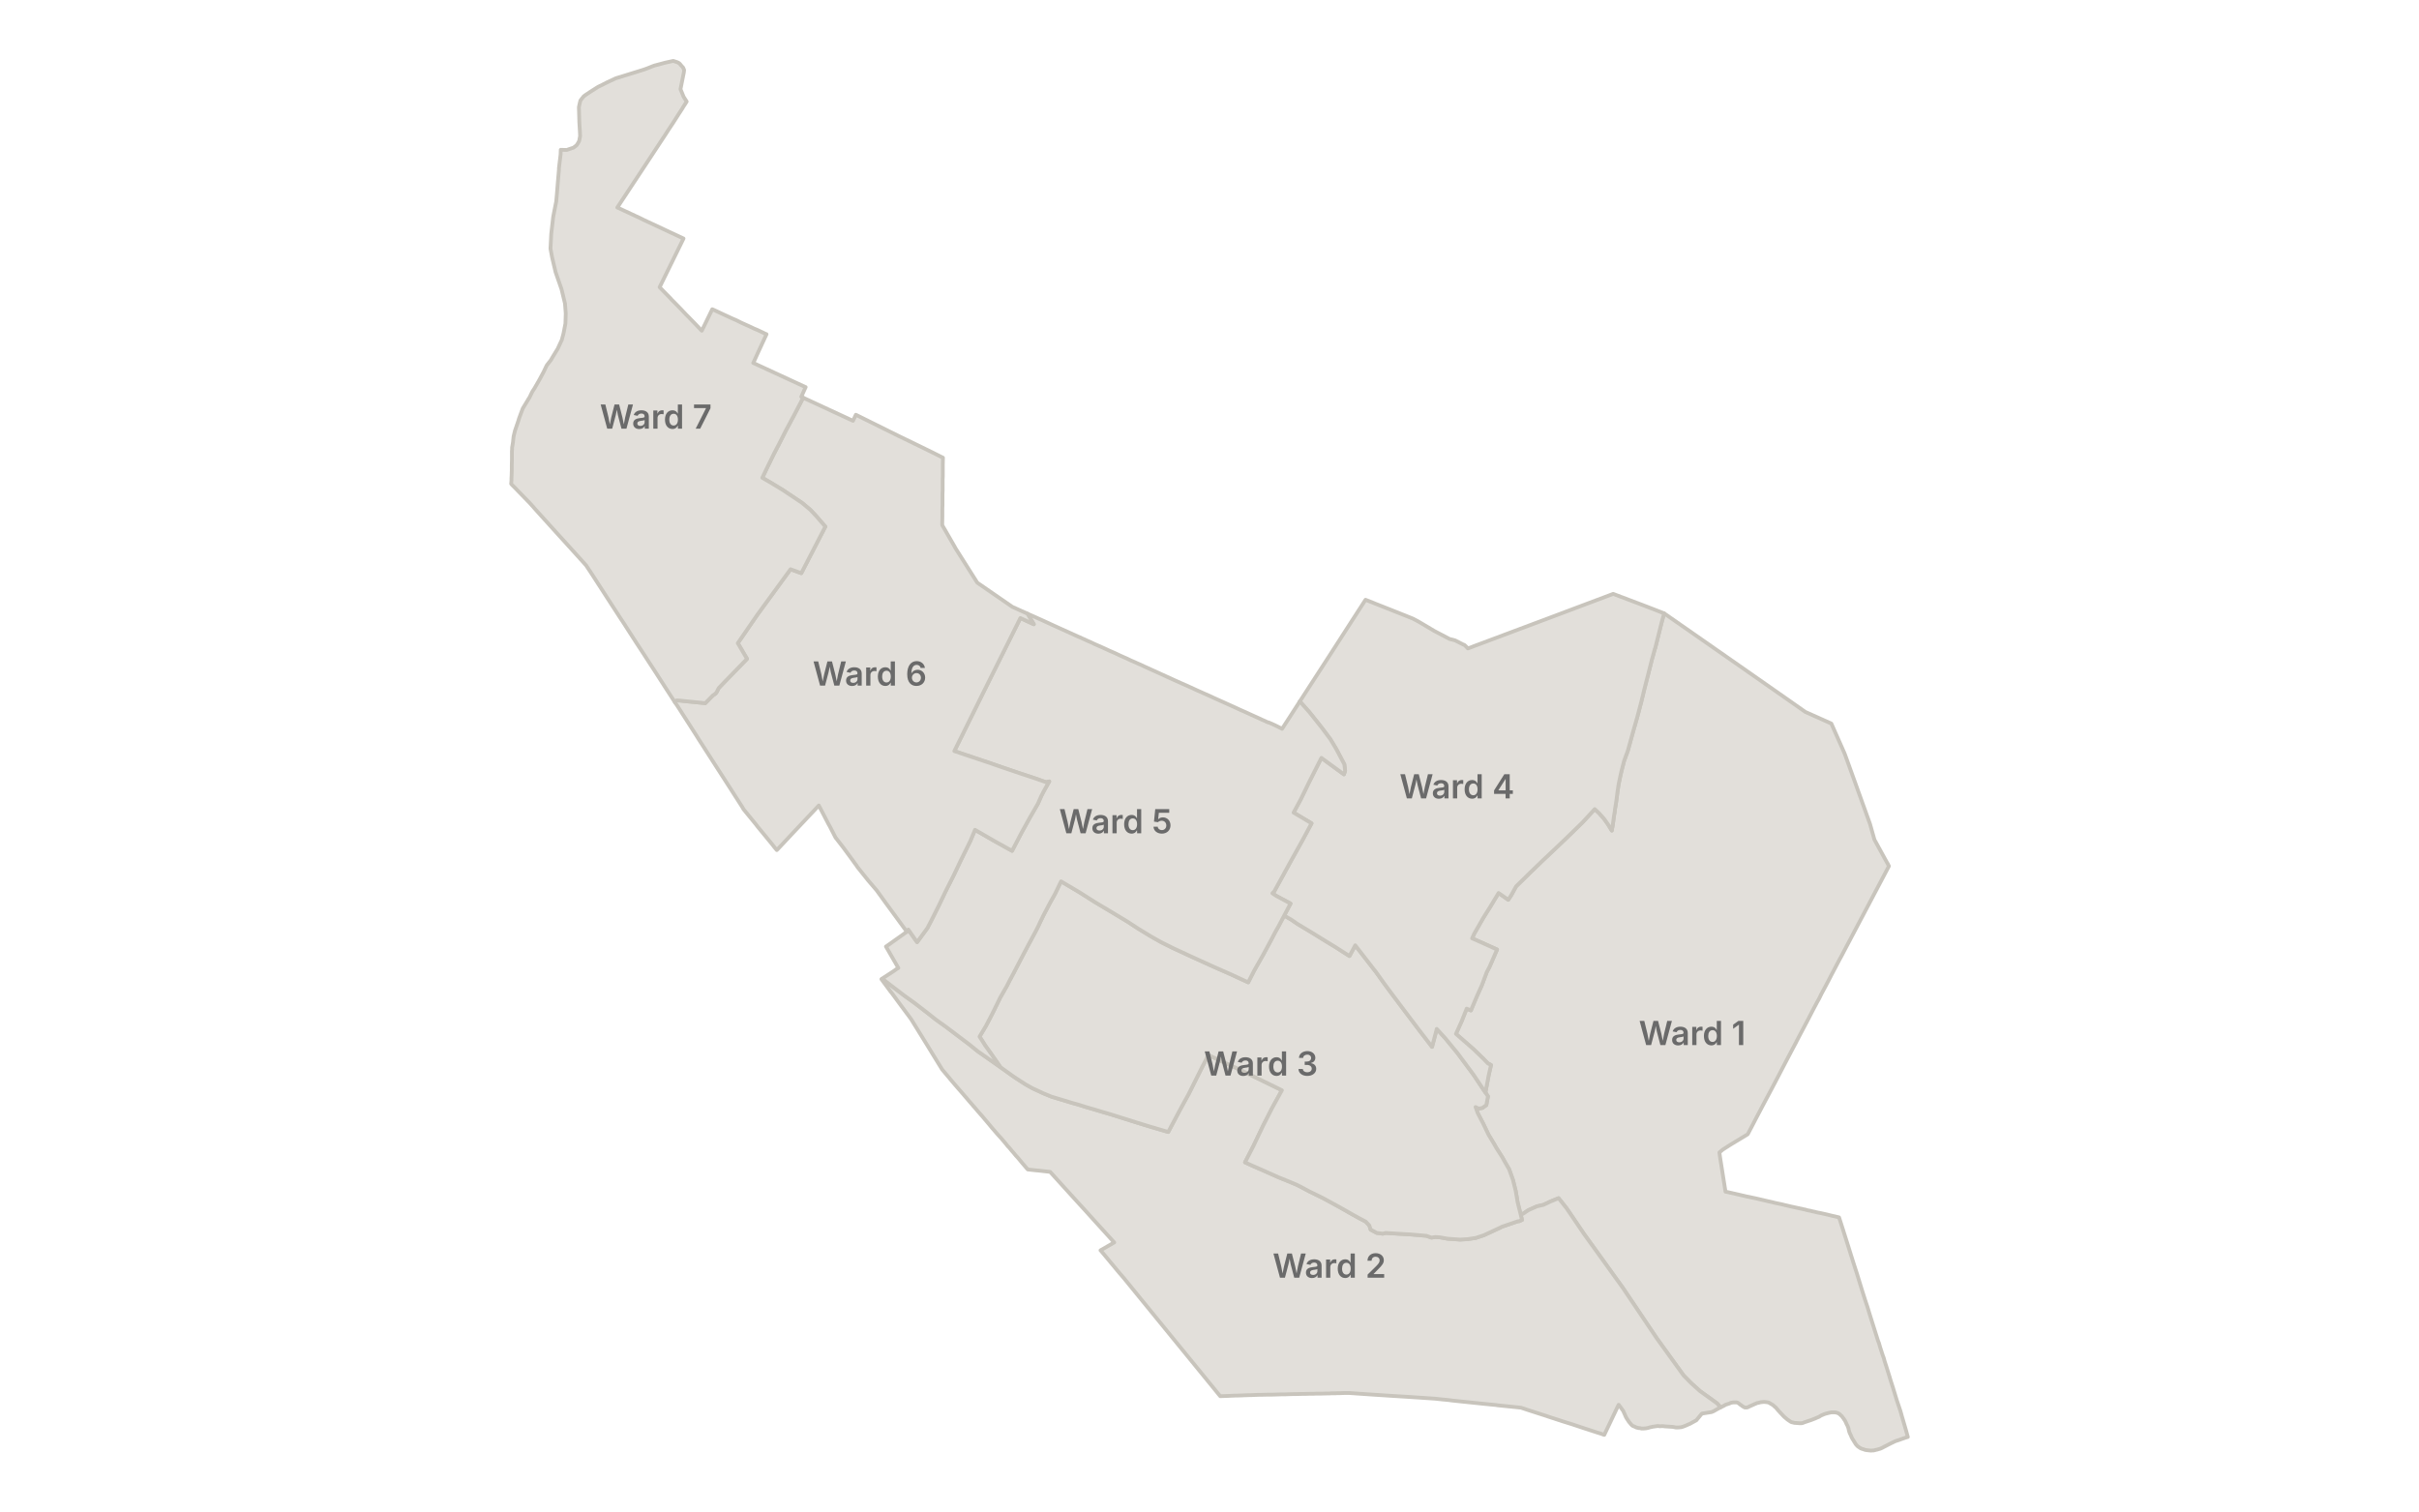
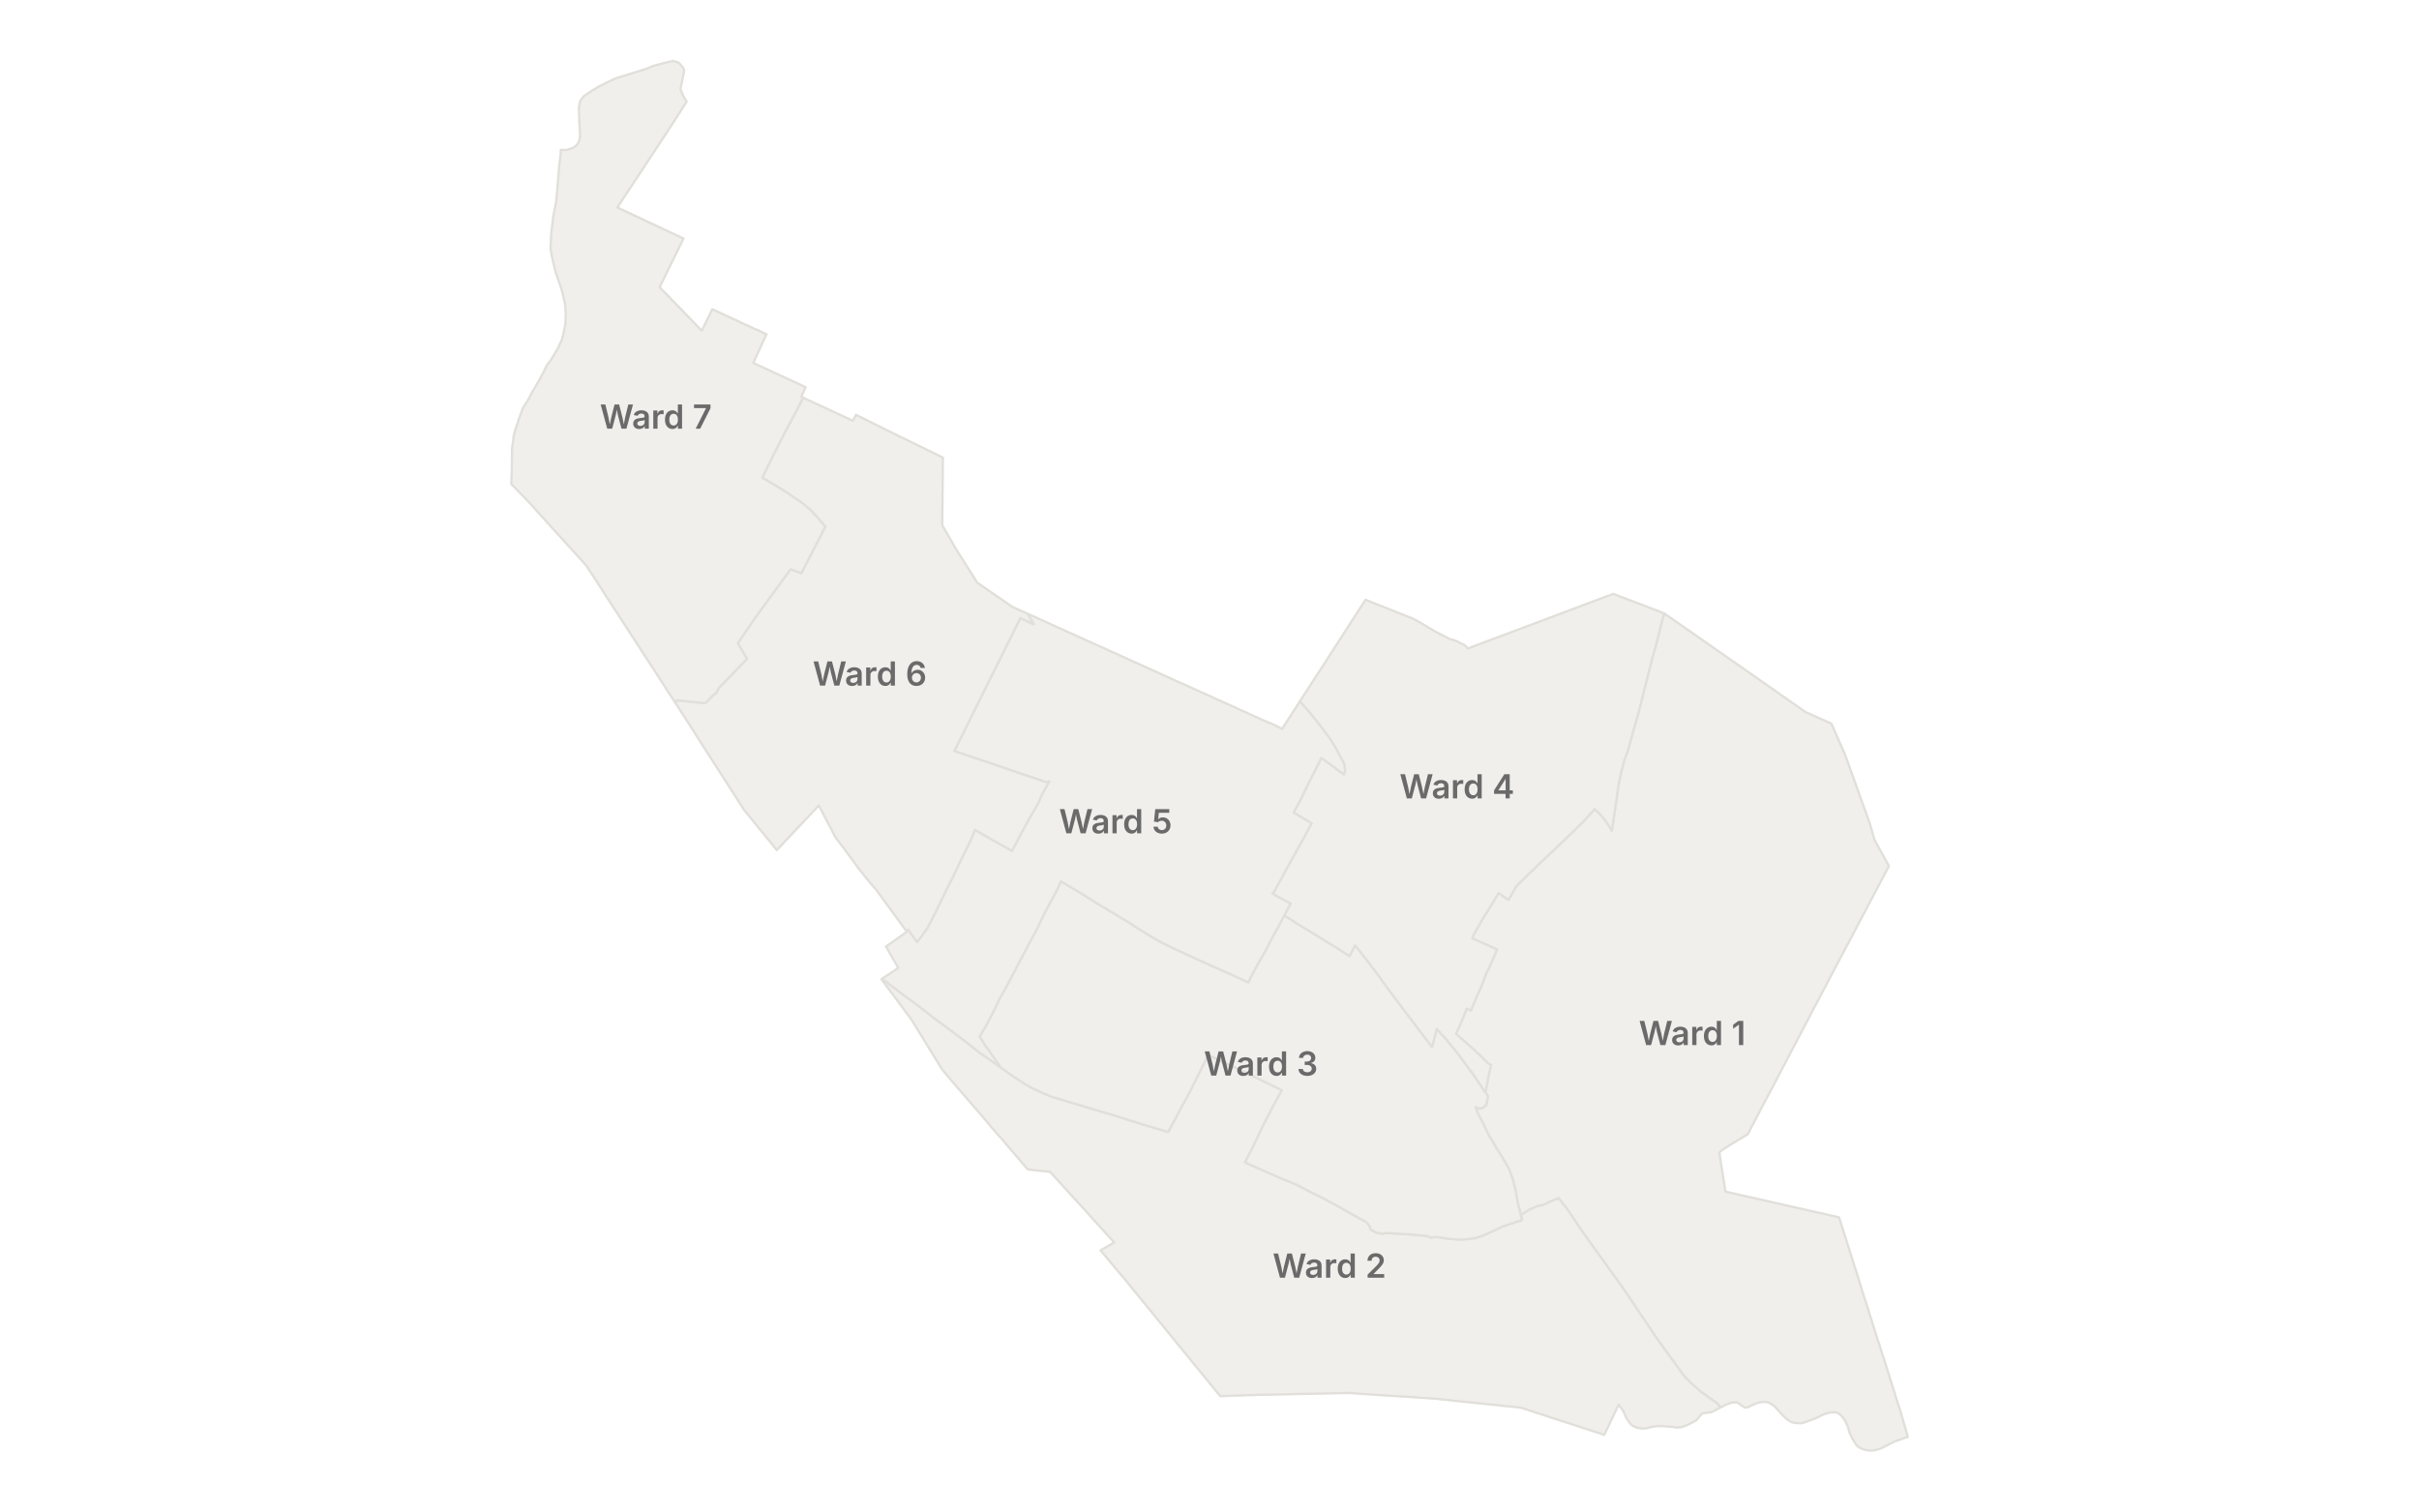
<svg xmlns="http://www.w3.org/2000/svg" viewBox="0 0 1600 1000" preserveAspectRatio="xMidYMid meet" aria-hidden="true">
-   <g fill="#d5d2cb" stroke="#b0ab9f" stroke-width="2.5" stroke-linejoin="round" opacity="0.7">
+   <g fill="#e3e1dc" stroke="#c8c4ba" stroke-width="1.5" stroke-linejoin="round" opacity="0.55">
    <polygon points="1236.9,545.2 1239.8,555.5 1248.2,570.8 1248.6,571.4 1248.8,571.9 1249.4,573.0 1237.1,596.3 1236.1,598.2 1217.3,633.8 1217.1,634.1 1216.2,635.8 1212.1,643.6 1211.1,645.5 1209.3,649.0 1207.4,652.6 1206.0,655.2 1204.7,657.6 1203.3,660.5 1202.3,662.3 1201.9,663.0 1199.3,667.9 1196.3,673.7 1194.2,677.7 1190.4,684.9 1188.3,688.9 1188.1,689.4 1186.9,691.6 1186.7,692.0 1185.1,695.0 1180.9,703.0 1174.6,715.1 1170.7,722.5 1167.5,728.5 1167.5,728.5 1160.8,741.2 1160.8,741.2 1160.2,742.4 1156.0,750.4 1144.6,757.3 1139.6,760.5 1137.3,762.4 1137.3,762.5 1137.3,762.7 1137.5,764.1 1137.5,764.2 1137.8,766.3 1141.3,788.4 1142.8,788.7 1149.4,790.2 1155.0,791.5 1161.2,792.8 1168.9,794.6 1171.6,795.2 1174.0,795.8 1178.3,796.7 1180.7,797.3 1181.2,797.4 1185.0,798.3 1186.9,798.7 1187.3,798.8 1187.8,798.9 1189.6,799.3 1189.8,799.3 1190.5,799.5 1191.6,799.7 1192.8,800.0 1193.2,800.1 1193.9,800.2 1195.2,800.6 1196.1,800.8 1197.3,801.0 1198.4,801.3 1199.3,801.5 1200.4,801.7 1201.0,801.9 1202.8,802.3 1203.9,802.5 1204.4,802.6 1208.4,803.5 1211.6,804.3 1213.5,804.7 1216.4,805.4 1217.7,809.4 1221.5,821.4 1222.8,825.5 1224.2,830.0 1225.9,835.4 1228.2,842.5 1230.5,850.0 1231.7,853.9 1233.6,859.9 1234.7,863.2 1235.2,864.7 1236.5,869.0 1242.1,886.8 1242.8,888.6 1243.7,891.7 1244.4,893.8 1244.8,895.1 1245.1,896.0 1245.4,896.9 1245.6,897.4 1246.0,898.5 1246.5,900.4 1247.6,903.8 1249.7,910.5 1250.6,913.5 1252.2,918.5 1254.6,926.4 1257.0,933.5 1258.0,937.1 1260.0,943.9 1260.6,946.0 1261.9,950.7 1261.5,950.8 1260.8,951.0 1259.9,951.3 1257.9,952.0 1256.3,952.6 1253.8,953.4 1252.1,954.2 1248.9,955.8 1247.0,956.8 1246.9,956.8 1245.1,957.8 1244.2,958.2 1243.5,958.5 1242.7,958.7 1241.8,959.0 1240.8,959.2 1240.1,959.4 1239.3,959.6 1238.8,959.6 1237.5,959.7 1236.4,959.6 1235.6,959.5 1234.7,959.4 1234.0,959.3 1233.3,959.1 1232.5,958.8 1231.2,958.4 1230.4,958.0 1229.5,957.4 1228.8,956.9 1228.2,956.3 1227.4,955.4 1227.1,954.8 1226.6,954.1 1225.8,952.7 1225.3,952.0 1225.0,951.4 1224.8,951.1 1224.2,949.6 1223.5,948.2 1223.1,947.1 1222.8,945.9 1222.6,944.8 1222.2,943.9 1222.0,943.3 1221.4,942.2 1221.0,941.2 1220.6,940.4 1220.3,939.8 1219.9,939.3 1219.5,938.6 1218.7,937.6 1218.7,937.6 1218.3,937.0 1218.2,936.9 1217.4,936.2 1216.6,935.4 1215.4,934.8 1215.1,934.7 1214.3,934.5 1213.7,934.4 1212.5,934.4 1211.4,934.4 1210.3,934.6 1209.0,934.9 1207.5,935.3 1206.3,935.7 1206.1,935.8 1204.5,936.5 1203.4,937.2 1202.8,937.5 1201.8,937.9 1200.7,938.4 1197.9,939.5 1193.4,941.0 1192.7,941.3 1192.1,941.5 1191.3,941.6 1190.7,941.6 1190.1,941.6 1189.4,941.5 1188.8,941.5 1187.9,941.4 1187.2,941.4 1186.3,941.2 1185.5,941.0 1185.0,940.9 1184.4,940.6 1183.5,940.0 1182.2,939.1 1180.9,938.0 1180.2,937.4 1179.5,936.7 1178.4,935.5 1178.0,935.1 1175.8,932.7 1175.6,932.4 1174.9,931.6 1174.5,931.1 1173.9,930.7 1173.7,930.5 1173.3,930.1 1172.7,929.6 1172.1,929.2 1171.9,929.1 1171.2,928.7 1170.4,928.2 1169.8,927.9 1168.9,927.7 1168.0,927.6 1167.1,927.5 1166.3,927.5 1165.5,927.6 1164.5,927.7 1163.8,927.9 1162.9,928.1 1162.0,928.3 1161.4,928.6 1160.9,928.8 1160.7,928.8 1160.2,929.1 1158.2,930.0 1157.3,930.4 1157.1,930.5 1155.9,931.1 1155.6,931.1 1155.3,931.2 1154.8,931.2 1154.1,931.2 1153.3,930.8 1152.8,930.5 1152.2,930.1 1151.6,929.6 1151.2,929.4 1150.5,928.8 1149.8,928.3 1149.6,928.1 1149.3,928.0 1149.0,927.9 1148.7,927.8 1148.1,927.8 1147.2,927.8 1146.5,927.8 1145.8,927.9 1145.3,928.0 1144.5,928.2 1144.4,928.3 1143.7,928.6 1142.5,929.0 1141.5,929.3 1140.8,929.7 1140.1,930.1 1139.7,930.3 1138.0,931.1 1135.8,928.5 1124.4,920.3 1118.5,915.0 1113.6,910.0 1095.9,885.5 1073.3,851.9 1047.8,816.5 1036.2,799.4 1030.9,792.7 1025.1,795.1 1023.7,795.8 1020.9,797.1 1018.8,797.6 1016.6,798.1 1012.3,800.0 1010.8,800.7 1008.3,802.4 1007.5,802.9 1005.9,803.8 1003.7,795.0 1003.5,793.5 1002.5,787.8 1000.7,780.6 998.2,773.6 995.3,768.6 993.7,765.7 989.7,759.4 988.4,757.1 984.5,750.6 980.9,743.1 977.4,736.4 976.0,732.4 977.3,733.1 978.2,733.4 980.5,733.0 983.1,731.1 984.2,725.3 982.5,722.8 984.6,711.7 986.2,704.6 984.1,703.5 981.1,700.4 974.7,694.2 963.0,684.0 966.7,675.8 970.1,667.3 972.9,668.5 976.8,659.2 980.1,651.9 983.4,643.1 985.2,639.7 986.5,636.7 990.2,628.2 980.5,623.8 973.7,620.8 973.7,620.8 975.1,617.7 981.1,607.2 985.7,599.9 991.2,590.8 994.8,593.3 997.5,595.2 997.6,595.3 999.6,592.2 1002.8,586.4 1012.4,577.0 1020.7,569.0 1027.6,562.5 1035.8,554.7 1046.7,544.1 1054.8,535.3 1057.6,537.9 1060.9,541.6 1063.6,545.4 1066.1,549.5 1066.8,545.3 1067.5,540.1 1068.0,537.1 1068.1,536.3 1068.2,535.3 1068.8,531.8 1069.1,529.7 1069.4,527.5 1069.8,524.2 1070.6,518.9 1071.6,514.1 1072.4,510.5 1074.2,503.5 1075.5,499.9 1076.6,497.0 1080.3,483.6 1082.8,474.9 1085.6,464.3 1087.7,455.6 1090.2,445.9 1092.7,436.0 1093.3,433.9 1094.6,429.2 1094.8,428.8 1099.0,412.0 1100.4,406.9 1100.7,405.8 1102.9,407.3 1147.8,438.6 1186.7,465.8 1194.1,471.0 1211.3,478.7 1212.1,480.5 1219.8,497.9 1220.3,499.1 1227.5,519.0 1227.6,519.3 1236.9,545.2" data-ward="1" data-ward-name="Ward 1" />
    <polygon points="759.5,745.0 772.7,748.9 779.8,735.5 783.5,728.7 786.2,723.8 791.0,714.2 795.2,705.8 799.3,698.0 809.3,702.7 818.5,706.9 847.9,721.3 841.2,733.5 835.4,744.9 829.1,758.1 823.5,769.0 828.3,771.2 834.5,773.9 845.7,778.9 851.4,781.2 857.4,783.7 860.8,785.4 866.0,788.2 875.0,792.6 885.1,798.1 887.6,799.5 893.9,803.1 898.6,805.7 903.3,808.2 905.7,810.7 906.6,813.5 910.7,815.7 914.7,816.2 915.0,816.1 916.5,815.7 929.5,816.5 933.1,816.7 943.5,817.6 946.8,818.8 949.3,818.4 952.4,818.6 957.4,819.5 965.8,820.1 970.7,819.8 976.1,819.0 981.5,817.2 992.7,812.0 993.1,811.7 993.4,811.6 1003.9,808.0 1004.0,808.0 1004.9,807.9 1006.0,807.4 1006.7,807.1 1005.9,803.8 1007.5,802.9 1008.3,802.4 1010.8,800.7 1012.3,800.0 1016.6,798.1 1018.8,797.6 1020.9,797.1 1023.7,795.8 1025.1,795.1 1030.9,792.7 1036.2,799.4 1047.8,816.5 1073.3,851.9 1095.9,885.5 1113.6,910.0 1118.5,915.0 1124.4,920.3 1135.8,928.5 1138.0,931.1 1135.6,932.4 1134.9,932.8 1134.2,933.2 1133.5,933.6 1132.8,933.9 1132.1,934.2 1125.8,935.2 1125.6,935.3 1125.6,935.3 1122.2,939.4 1122.1,939.6 1120.6,940.4 1119.5,941.0 1117.9,941.9 1116.7,942.4 1115.4,943.0 1114.4,943.4 1113.4,943.8 1112.1,944.2 1111.1,944.3 1110.0,944.4 1108.5,944.4 1106.4,944.0 1104.8,943.9 1101.6,943.7 1101.4,943.7 1099.8,943.5 1099.4,943.5 1097.9,943.6 1096.3,943.4 1096.0,943.5 1095.4,943.6 1095.2,943.6 1094.6,943.7 1093.9,943.8 1093.1,943.9 1092.4,944.1 1091.7,944.2 1091.0,944.4 1090.7,944.5 1090.0,944.7 1090.0,944.7 1089.5,944.8 1089.0,944.9 1088.4,945.0 1087.8,945.0 1087.3,945.1 1086.9,945.1 1086.3,945.1 1085.6,945.1 1085.1,944.9 1084.4,944.8 1083.9,944.8 1083.2,944.6 1082.6,944.5 1082.3,944.4 1081.9,944.2 1081.7,944.1 1081.3,943.9 1080.8,943.7 1080.5,943.6 1079.9,943.3 1079.9,943.3 1079.5,943.0 1078.9,942.4 1078.4,941.8 1077.8,941.1 1077.4,940.6 1077.3,940.5 1077.0,939.9 1076.4,939.1 1075.9,938.3 1075.5,937.6 1075.3,937.2 1075.1,936.7 1075.0,936.5 1074.7,935.8 1073.6,933.4 1070.7,929.4 1070.7,929.4 1070.6,929.4 1069.8,931.0 1061.1,949.3 1060.7,949.2 1059.2,948.6 1056.3,947.7 1047.7,944.9 1039.9,942.3 1033.8,940.4 1023.4,937.0 1023.2,936.9 1011.1,933.0 1006.0,931.3 998.3,930.5 998.2,930.5 990.3,929.7 990.0,929.6 980.9,928.7 960.7,926.6 958.5,926.3 955.6,926.0 954.4,925.9 948.7,925.3 948.5,925.3 947.1,925.2 932.1,924.2 932.1,924.2 920.8,923.5 908.5,922.7 892.5,921.6 891.7,921.6 889.0,921.6 889.0,921.6 886.5,921.7 886.5,921.7 886.2,921.7 884.6,921.7 883.3,921.8 881.9,921.8 880.5,921.8 879.2,921.9 877.5,921.9 874.1,922.0 870.5,922.0 868.8,922.1 866.3,922.1 862.7,922.2 861.0,922.2 857.4,922.3 855.9,922.3 852.0,922.4 849.6,922.5 847.4,922.5 847.4,922.5 840.9,922.7 838.1,922.7 833.7,922.8 832.2,922.8 827.5,923.0 826.5,923.0 823.4,923.1 821.3,923.2 818.2,923.3 817.1,923.3 814.6,923.4 812.6,923.5 807.1,923.7 765.8,873.1 744.1,846.5 744.1,846.5 743.8,846.1 742.0,844.0 740.1,841.8 728.3,827.6 727.9,827.2 730.2,825.9 736.6,822.2 737.0,822.0 723.1,806.7 718.6,801.7 710.2,792.5 694.6,775.3 686.6,774.4 686.4,774.4 685.3,774.3 682.6,774.0 679.8,773.7 678.5,772.2 676.1,769.4 674.7,767.7 673.2,765.9 671.8,764.4 670.5,762.8 669.1,761.2 667.8,759.6 666.4,758.1 665.3,756.7 661.9,752.7 660.4,751.1 655.9,745.9 654.1,743.7 652.4,741.7 651.3,740.4 649.8,738.6 648.2,736.8 646.7,735.1 645.2,733.3 644.3,732.3 644.2,732.1 644.0,732.0 643.3,731.1 641.1,728.6 639.5,726.7 638.2,725.2 637.1,723.9 635.2,721.7 633.7,720.0 631.8,717.8 628.3,713.7 628.2,713.5 626.4,711.4 623.2,707.6 620.3,702.9 613.3,691.5 602.6,674.2 596.5,666.0 589.8,656.9 589.2,656.2 588.6,655.4 584.4,649.7 583.0,647.8 583.5,647.5 583.7,647.6 585.8,649.2 589.0,651.7 598.3,658.8 602.8,662.0 605.0,663.6 613.3,670.0 619.1,674.6 625.8,679.4 640.9,690.8 646.7,695.5 653.7,700.4 661.7,706.0 669.5,711.6 672.6,713.7 678.5,717.5 682.8,719.9 690.3,723.4 695.4,725.5 709.6,729.8 712.9,730.7 718.3,732.4 721.7,733.4 722.8,733.7 730.1,735.9 734.6,737.2 751.4,742.5 759.5,745.0" data-ward="2" data-ward-name="Ward 2" />
    <polygon points="813.7,644.4 825.6,649.9 829.5,642.2 834.5,633.4 835.9,630.9 839.5,624.2 841.0,621.4 843.4,616.8 845.7,612.7 849.4,605.7 854.2,608.5 858.1,611.2 867.4,616.8 876.8,622.6 883.2,626.5 892.6,632.5 896.4,625.4 909.2,641.9 909.8,642.6 915.5,650.6 921.2,658.3 922.1,659.5 924.3,662.4 925.4,663.9 938.0,680.6 947.2,692.6 949.7,683.1 950.3,680.7 955.8,686.7 964.1,696.8 969.0,703.4 974.7,711.1 982.5,722.8 984.2,725.3 983.1,731.1 980.5,733.0 978.2,733.4 977.3,733.1 976.0,732.4 977.4,736.4 980.9,743.1 984.5,750.6 988.4,757.1 989.7,759.4 993.7,765.7 995.3,768.6 998.2,773.6 1000.7,780.6 1002.5,787.8 1003.5,793.5 1003.7,795.0 1005.9,803.8 1006.7,807.1 1006.0,807.4 1004.9,807.9 1003.9,808.0 993.4,811.6 993.1,811.7 992.7,812.0 981.5,817.2 976.1,819.0 970.7,819.8 965.8,820.1 957.4,819.5 952.4,818.6 949.3,818.4 946.8,818.8 943.5,817.6 933.1,816.7 929.5,816.5 916.5,815.7 915.0,816.1 914.7,816.2 910.7,815.7 906.6,813.5 905.7,810.7 903.3,808.2 898.6,805.7 893.9,803.1 887.6,799.5 885.1,798.1 875.0,792.6 866.0,788.2 860.8,785.4 857.4,783.7 851.4,781.2 845.7,778.9 834.5,773.9 828.3,771.2 823.5,769.0 829.1,758.1 835.4,744.9 841.2,733.5 847.9,721.3 818.5,706.9 809.3,702.7 799.3,698.0 795.2,705.8 791.0,714.2 786.2,723.8 783.5,728.7 779.8,735.5 772.7,748.9 759.5,745.0 751.4,742.5 734.6,737.2 730.1,735.9 722.8,733.7 721.7,733.4 718.3,732.4 712.9,730.7 709.6,729.8 695.4,725.5 690.3,723.4 682.8,719.9 678.5,717.5 672.6,713.7 669.5,711.6 661.7,706.0 655.3,696.8 653.8,694.7 651.7,691.8 647.9,685.8 651.9,679.1 652.4,678.2 655.8,671.7 657.9,667.5 661.5,660.1 665.9,652.4 668.0,648.3 671.2,642.3 675.4,634.2 680.1,625.3 685.1,616.0 686.8,612.6 688.1,609.8 690.2,605.5 694.5,597.3 697.7,591.6 701.8,583.1 713.8,590.2 724.2,596.8 731.9,601.4 735.6,603.6 745.7,609.7 752.6,614.2 761.1,619.4 767.8,623.2 776.0,627.3 789.6,633.6 802.8,639.6 813.7,644.4" data-ward="3" data-ward-name="Ward 3" />
    <polygon points="1094.6,429.2 1093.3,433.9 1092.7,436.0 1090.2,445.9 1087.7,455.6 1085.6,464.3 1082.8,474.9 1080.3,483.6 1076.6,497.0 1075.5,499.9 1074.2,503.5 1072.4,510.5 1071.6,514.1 1070.6,518.9 1069.8,524.2 1069.4,527.5 1069.1,529.7 1068.8,531.8 1068.2,535.3 1068.1,536.3 1068.0,537.1 1067.5,540.1 1066.8,545.3 1066.1,549.5 1063.6,545.4 1060.9,541.6 1057.6,537.9 1054.8,535.3 1046.7,544.1 1035.8,554.7 1027.6,562.5 1020.7,569.0 1012.4,577.0 1002.8,586.4 999.6,592.2 997.6,595.3 994.8,593.3 991.2,590.8 985.7,599.9 981.1,607.2 975.1,617.7 973.7,620.8 980.5,623.8 990.2,628.2 986.5,636.7 985.2,639.7 983.4,643.1 980.1,651.9 976.8,659.2 972.9,668.5 970.1,667.3 966.7,675.8 963.0,684.0 974.7,694.2 981.1,700.4 984.1,703.5 986.2,704.6 984.6,711.7 982.5,722.8 974.7,711.1 969.0,703.4 964.1,696.8 955.8,686.7 950.3,680.7 949.7,683.1 947.2,692.6 938.0,680.6 925.4,663.9 924.3,662.4 922.1,659.5 921.2,658.3 915.5,650.6 909.8,642.6 909.2,641.9 896.4,625.4 892.6,632.5 883.2,626.5 876.8,622.6 867.4,616.8 858.1,611.2 854.2,608.5 849.4,605.7 853.6,597.8 844.3,592.8 841.6,591.0 842.9,589.6 853.9,569.5 861.7,555.5 867.5,544.7 855.6,537.6 860.2,529.1 865.9,517.4 874.0,501.4 888.9,512.3 889.7,510.0 889.2,505.7 886.4,500.4 883.8,495.5 879.9,489.0 874.3,481.5 866.1,471.2 863.7,468.5 861.3,465.8 860.6,465.0 859.7,464.1 878.5,435.1 894.8,409.8 903.2,396.8 909.0,399.1 909.7,399.4 915.3,401.6 915.3,401.6 930.4,407.6 934.6,409.3 938.0,411.1 942.4,413.7 948.3,417.2 948.8,417.5 958.7,422.7 962.5,423.7 967.8,426.4 968.6,426.7 969.4,427.4 970.9,429.0 973.1,428.2 974.6,427.6 1023.7,409.2 1067.0,392.9 1088.4,401.0 1098.2,404.8 1100.7,405.8 1100.4,406.9 1099.0,412.0 1094.8,428.8 1094.6,429.2" data-ward="4" data-ward-name="Ward 4" />
    <polygon points="692.3,411.7 696.4,413.6 697.5,414.1 713.4,421.3 714.7,421.8 716.1,422.5 717.3,423.0 719.2,423.9 721.3,424.8 724.0,426.1 726.3,427.1 728.6,428.1 732.1,429.7 733.8,430.5 737.5,432.1 739.4,433.0 741.1,433.8 743.8,435.0 745.4,435.7 748.1,437.0 750.2,437.9 752.2,438.8 754.5,439.8 756.6,440.8 761.9,443.2 763.7,444.0 763.7,444.0 776.6,449.9 787.4,454.7 791.5,456.6 801.6,461.1 802.6,461.6 808.2,464.1 816.4,467.8 820.5,469.7 823.7,471.1 827.6,472.9 830.5,474.2 832.5,475.1 834.6,476.1 836.7,477.0 837.9,477.6 838.9,478.0 838.9,478.0 839.0,477.9 841.1,478.8 842.4,479.4 843.3,479.8 846.7,481.5 848.0,482.1 848.0,482.2 848.0,482.2 853.2,474.2 859.7,464.1 860.6,465.0 861.3,465.8 863.7,468.5 866.1,471.2 874.3,481.5 879.9,489.0 883.8,495.5 886.4,500.4 889.2,505.7 889.7,510.0 888.9,512.3 874.0,501.4 865.9,517.4 860.2,529.1 855.6,537.6 867.5,544.7 861.7,555.5 853.9,569.5 842.9,589.6 841.6,591.0 844.3,592.8 853.6,597.8 849.4,605.7 845.7,612.7 843.4,616.8 841.0,621.4 839.5,624.2 835.9,630.9 834.5,633.4 829.5,642.2 825.6,649.9 813.7,644.4 802.8,639.6 789.6,633.6 776.0,627.3 767.8,623.2 761.1,619.4 752.6,614.2 745.7,609.7 735.6,603.6 731.9,601.4 724.2,596.8 713.8,590.2 701.8,583.1 697.7,591.6 694.5,597.3 690.2,605.5 688.1,609.8 686.8,612.6 685.1,616.0 680.1,625.3 675.4,634.2 671.2,642.3 668.0,648.3 665.9,652.4 661.5,660.1 657.9,667.5 655.8,671.7 652.4,678.2 651.9,679.1 647.9,685.8 651.7,691.8 653.8,694.7 655.3,696.8 661.7,706.0 653.7,700.4 646.7,695.5 640.9,690.8 625.8,679.4 619.1,674.6 613.3,670.0 605.0,663.6 602.8,662.0 598.3,658.8 589.0,651.7 585.8,649.2 583.7,647.6 583.5,647.5 584.6,646.7 584.8,646.6 584.9,646.5 584.9,646.5 589.7,643.4 591.5,642.2 593.3,640.9 593.9,640.6 594.2,640.4 594.2,640.4 594.2,640.4 593.5,639.3 593.5,639.2 586.0,626.2 586.0,626.2 586.4,626.0 599.6,616.6 599.8,616.4 600.8,615.0 604.6,620.5 606.6,623.3 613.4,614.0 616.1,608.8 621.1,598.8 625.3,590.0 626.9,586.8 630.8,579.1 635.3,569.6 641.8,556.4 644.9,549.0 657.9,556.5 669.4,562.9 675.6,551.0 681.3,540.7 686.5,531.7 688.7,526.7 688.9,526.3 690.5,523.2 694.0,517.0 691.9,517.5 684.2,514.8 675.1,511.8 664.8,508.3 653.2,504.3 641.6,500.4 631.2,496.9 650.8,457.3 674.9,408.9 683.8,413.0 679.6,406.0 681.4,406.8 683.9,407.9 691.0,411.1 692.3,411.7" data-ward="5" data-ward-name="Ward 5" />
    <polygon points="531.2,263.1 564.2,278.4 566.1,274.4 594.5,288.5 603.2,292.7 603.4,292.8 605.2,293.7 607.3,294.7 618.5,300.2 623.7,302.8 623.6,307.2 623.6,308.2 623.6,311.1 623.6,311.1 623.6,311.9 623.6,314.8 623.5,317.2 623.5,319.5 623.5,321.9 623.5,324.4 623.4,326.9 623.4,329.4 623.4,331.9 623.4,334.1 623.3,336.4 623.3,338.6 623.3,340.8 623.3,341.5 623.2,347.4 631.8,362.3 631.8,362.4 646.4,385.5 658.6,393.9 669.6,401.5 670.3,401.8 679.6,406.0 683.8,413.0 674.9,408.9 650.8,457.3 631.2,496.9 641.6,500.4 653.2,504.3 664.8,508.3 675.1,511.8 684.2,514.8 691.9,517.5 694.0,517.0 690.5,523.2 688.9,526.3 688.7,526.7 686.5,531.7 681.3,540.7 675.6,551.0 669.4,562.9 657.9,556.5 644.9,549.0 641.8,556.4 635.3,569.6 630.8,579.1 626.9,586.8 625.3,590.0 621.1,598.8 616.1,608.8 613.4,614.0 606.6,623.3 604.6,620.5 600.8,615.0 599.8,616.4 585.6,597.0 581.7,591.6 581.7,591.6 579.9,589.1 574.5,582.8 567.2,573.7 566.5,572.6 565.0,570.6 564.9,570.4 557.7,560.6 552.9,554.4 552.8,554.4 548.9,546.8 548.0,545.2 541.6,532.9 523.7,551.9 514.5,561.7 513.8,562.4 513.8,562.4 512.3,560.6 512.3,560.6 511.6,559.7 510.9,558.8 505.5,552.2 501.2,547.0 501.2,547.0 500.6,546.2 499.9,545.3 496.8,541.5 495.4,539.8 491.8,535.4 491.0,534.0 481.9,519.8 478.3,514.2 475.2,509.4 470.0,501.3 462.8,490.1 462.4,489.5 462.1,489.0 460.8,486.9 448.3,467.4 446.4,464.6 446.4,464.6 447.5,463.4 449.9,463.5 454.4,464.0 466.5,465.2 471.5,460.1 473.1,459.0 473.9,458.1 475.4,455.2 479.9,450.5 494.1,435.9 488.0,425.5 501.0,406.6 522.9,376.6 530.0,379.2 545.9,348.4 540.1,341.7 536.0,337.3 530.5,332.7 517.8,324.2 509.9,319.4 504.4,316.2 504.2,316.1 507.4,309.4 510.1,303.9 511.7,300.6 515.4,293.5 520.0,284.4 520.4,283.7 522.7,279.4 523.2,278.4 524.9,275.3 527.6,270.1 529.8,265.9 531.2,263.1 531.2,263.1" data-ward="6" data-ward-name="Ward 6" />
    <polygon points="438.3,91.8 424.6,112.6 418.4,122.0 411.0,133.2 408.3,137.3 408.3,137.3 408.8,137.5 417.6,141.6 423.4,144.3 426.0,145.6 452.1,157.8 436.3,190.0 436.5,190.2 438.8,192.6 438.9,192.7 443.8,197.7 443.8,197.8 444.4,198.4 446.1,200.1 450.0,204.1 453.9,208.2 455.5,209.8 458.3,212.7 459.3,213.7 463.4,218.0 464.0,218.6 464.0,218.6 464.2,218.8 467.7,211.6 471.1,204.6 471.4,204.7 472.5,205.2 478.9,208.2 481.1,209.2 484.1,210.6 487.1,211.9 490.1,213.4 492.3,214.4 494.3,215.3 496.3,216.2 498.8,217.4 501.2,218.4 505.2,220.3 506.0,220.7 506.2,220.8 507.0,221.1 501.4,233.2 498.3,240.0 498.2,240.1 522.0,251.1 532.8,256.1 532.9,256.1 532.2,257.6 530.0,262.5 530.0,262.5 530.1,262.6 531.2,263.1 531.2,263.1 529.8,265.9 527.6,270.1 524.9,275.3 523.2,278.4 522.7,279.4 520.0,284.4 515.4,293.5 511.7,300.6 510.1,303.9 507.4,309.4 504.2,316.1 504.4,316.2 509.9,319.4 517.8,324.2 530.5,332.7 536.0,337.3 540.1,341.7 545.9,348.4 530.0,379.2 522.9,376.6 501.0,406.6 488.0,425.5 494.1,435.9 479.9,450.5 475.4,455.2 473.9,458.1 473.1,459.0 471.5,460.1 466.5,465.2 454.4,464.0 449.9,463.5 447.5,463.4 446.4,464.6 446.4,464.6 441.1,456.4 433.0,443.8 429.2,438.0 425.2,431.8 421.2,425.7 413.9,414.4 413.1,413.1 410.9,409.8 404.6,400.1 403.5,398.4 402.8,397.3 402.6,397.0 402.4,396.7 396.4,387.4 390.3,378.0 387.9,374.4 387.8,374.2 383.4,369.3 376.7,361.9 369.6,354.1 353.5,336.3 353.3,336.0 353.1,335.8 350.4,332.8 344.1,326.3 343.2,325.4 341.3,323.4 340.9,323.0 340.8,322.9 339.9,322.0 339.1,321.2 338.5,320.6 338.1,320.1 338.1,320.1 338.1,320.1 338.3,317.8 338.3,316.2 338.4,314.4 338.5,311.5 338.5,307.8 338.6,304.2 338.6,302.5 338.6,300.3 338.6,299.7 338.6,298.6 338.7,297.2 338.7,296.2 339.3,292.6 339.7,288.8 340.6,285.0 342.8,278.6 343.3,276.9 343.6,276.1 345.0,272.3 345.8,270.2 346.1,269.7 349.5,264.1 349.5,264.0 350.1,263.2 352.1,259.1 353.6,256.8 354.0,256.1 354.8,254.7 356.7,251.4 359.6,246.0 361.4,242.2 361.8,241.5 364.4,238.2 365.3,236.6 368.1,232.0 368.9,230.7 371.2,225.7 371.5,225.2 372.6,221.1 372.9,219.7 374.0,214.0 374.2,207.3 373.7,200.8 371.4,191.3 367.5,180.1 365.2,170.4 364.2,165.0 364.1,164.6 364.6,154.8 365.9,143.5 367.0,137.8 367.9,133.3 368.4,127.8 368.9,121.5 369.7,112.2 369.7,111.4 369.7,111.2 370.8,102.2 370.9,99.1 374.6,99.2 374.9,99.2 376.6,98.6 379.3,97.7 380.1,97.1 381.4,96.1 381.7,95.6 382.2,94.9 383.1,93.2 383.7,90.0 383.6,87.6 383.5,86.0 383.2,81.2 382.9,70.9 383.2,69.4 383.9,66.5 386.1,63.7 386.6,63.4 386.6,63.3 390.2,60.9 391.9,59.8 395.7,57.4 396.4,57.1 396.7,56.9 398.4,56.1 398.4,56.1 401.1,54.7 407.3,51.8 415.4,49.3 422.8,47.0 426.0,46.0 428.2,45.2 431.7,43.8 432.5,43.5 433.1,43.3 434.3,43.0 439.9,41.5 445.3,40.3 447.5,41.0 448.5,41.4 449.3,41.9 449.7,42.3 449.9,42.5 450.0,42.6 450.0,42.7 450.0,42.7 451.8,44.7 452.5,46.3 452.4,47.2 452.3,48.0 450.1,59.0 452.2,64.1 454.2,67.2 452.8,69.4 452.0,70.6 451.3,71.8 448.7,75.8 445.0,81.6 442.2,85.8 440.6,88.3 439.3,90.3 438.3,91.8 438.3,91.8" data-ward="7" data-ward-name="Ward 7" />
  </g>
  <g font-family="Instrument Sans, -apple-system, sans-serif" font-size="22" font-weight="600" fill="#6a6a6a" text-anchor="middle" dominant-baseline="central" pointer-events="none">
    <text x="1119.3" y="683.4">Ward 1</text>
    <text x="879.3" y="837.3">Ward 2</text>
    <text x="834.0" y="703.6">Ward 3</text>
    <text x="963.7" y="520.2">Ward 4</text>
    <text x="737.9" y="543.3">Ward 5</text>
    <text x="575.3" y="445.6">Ward 6</text>
    <text x="433.8" y="275.6">Ward 7</text>
  </g>
</svg>
